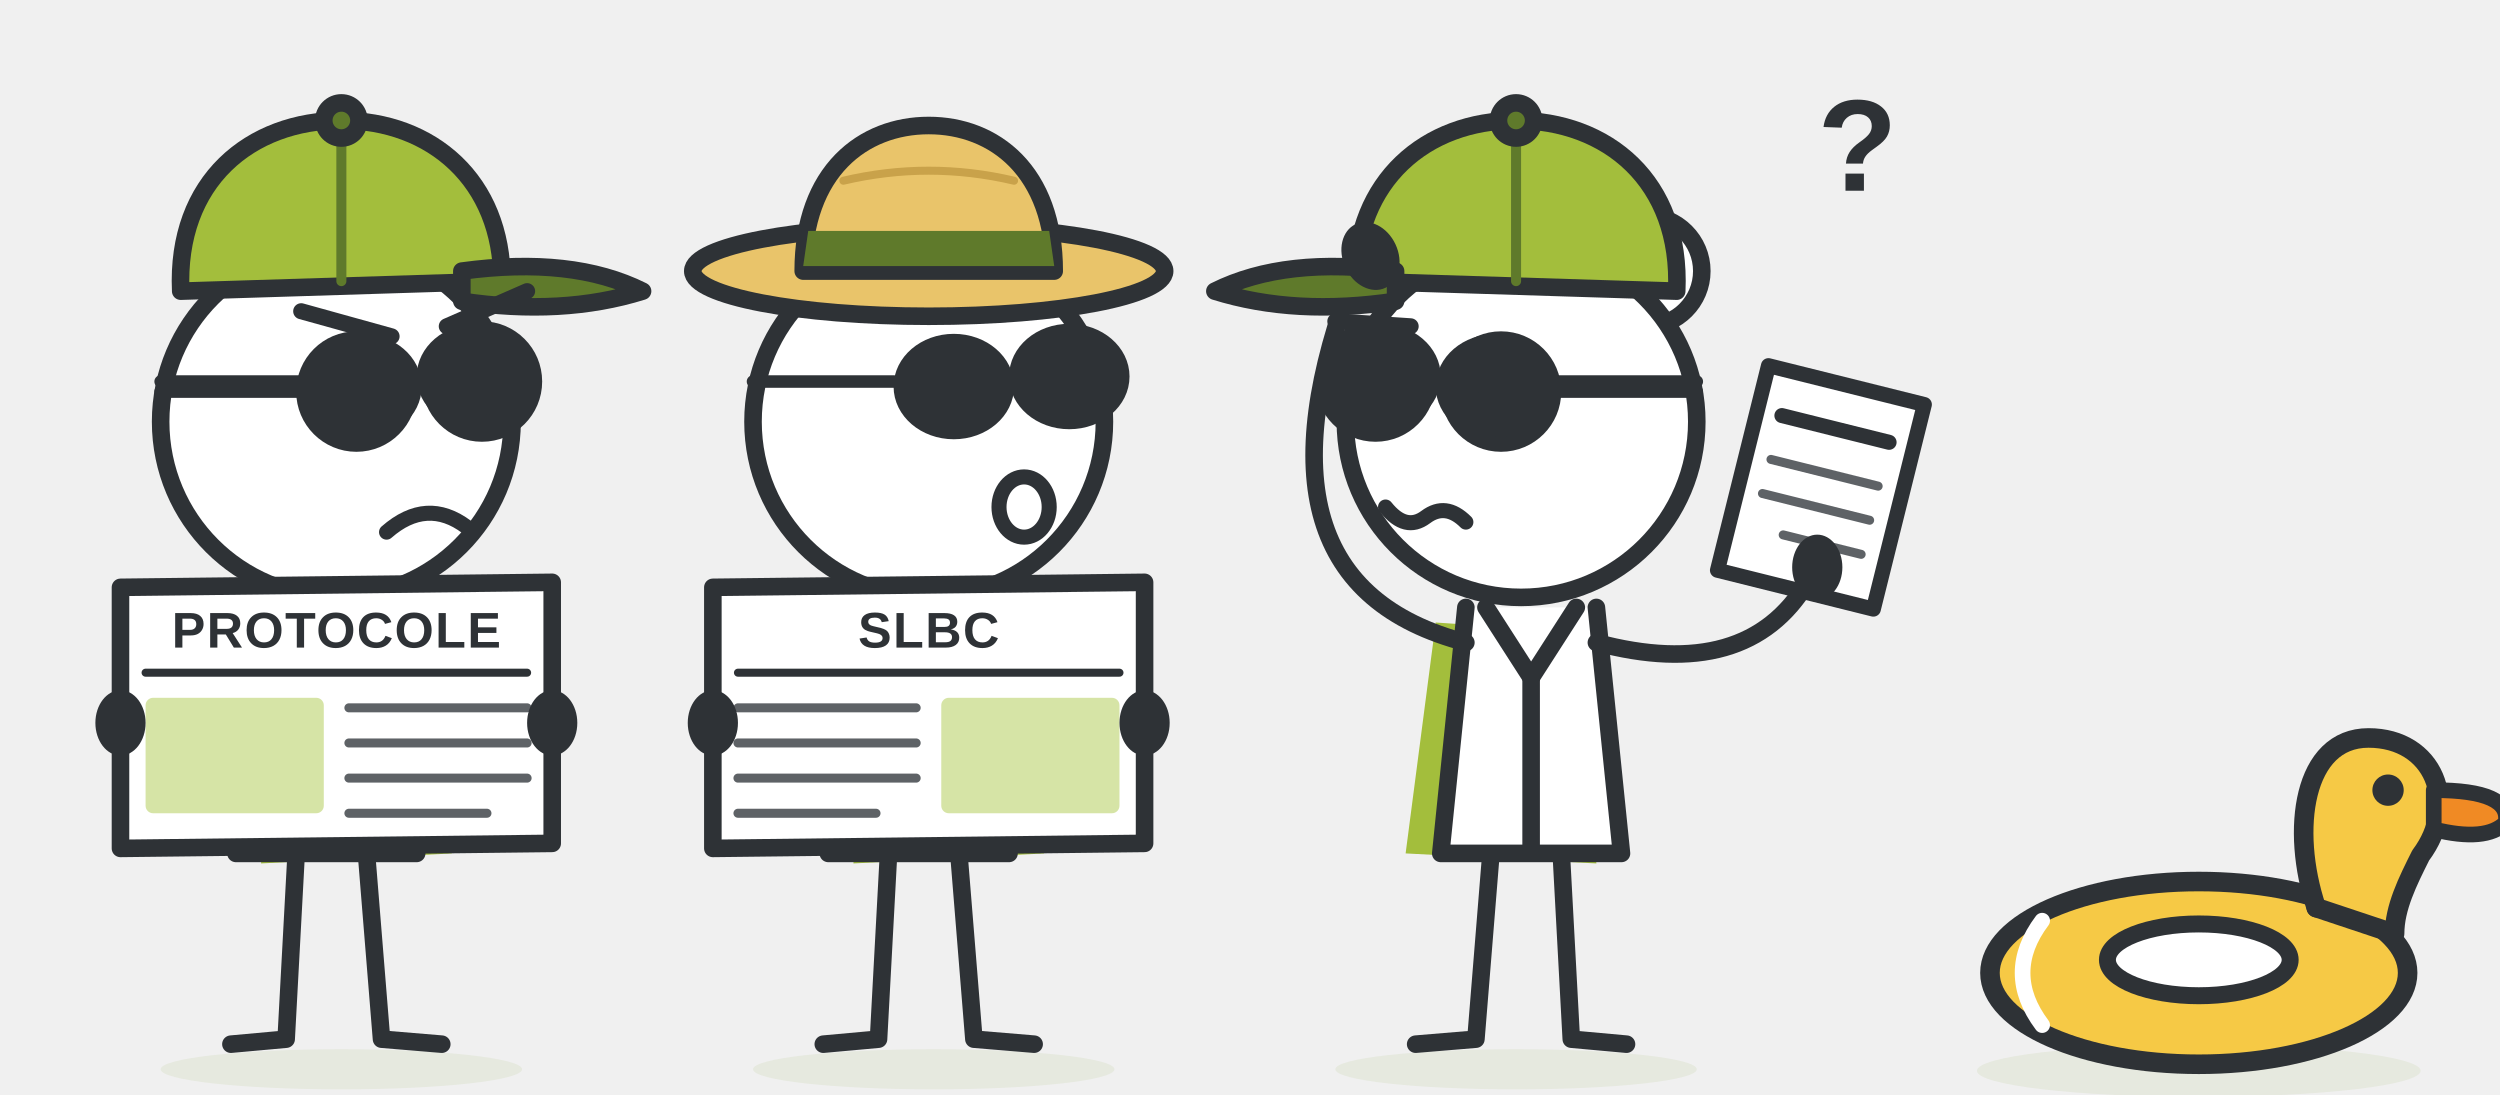
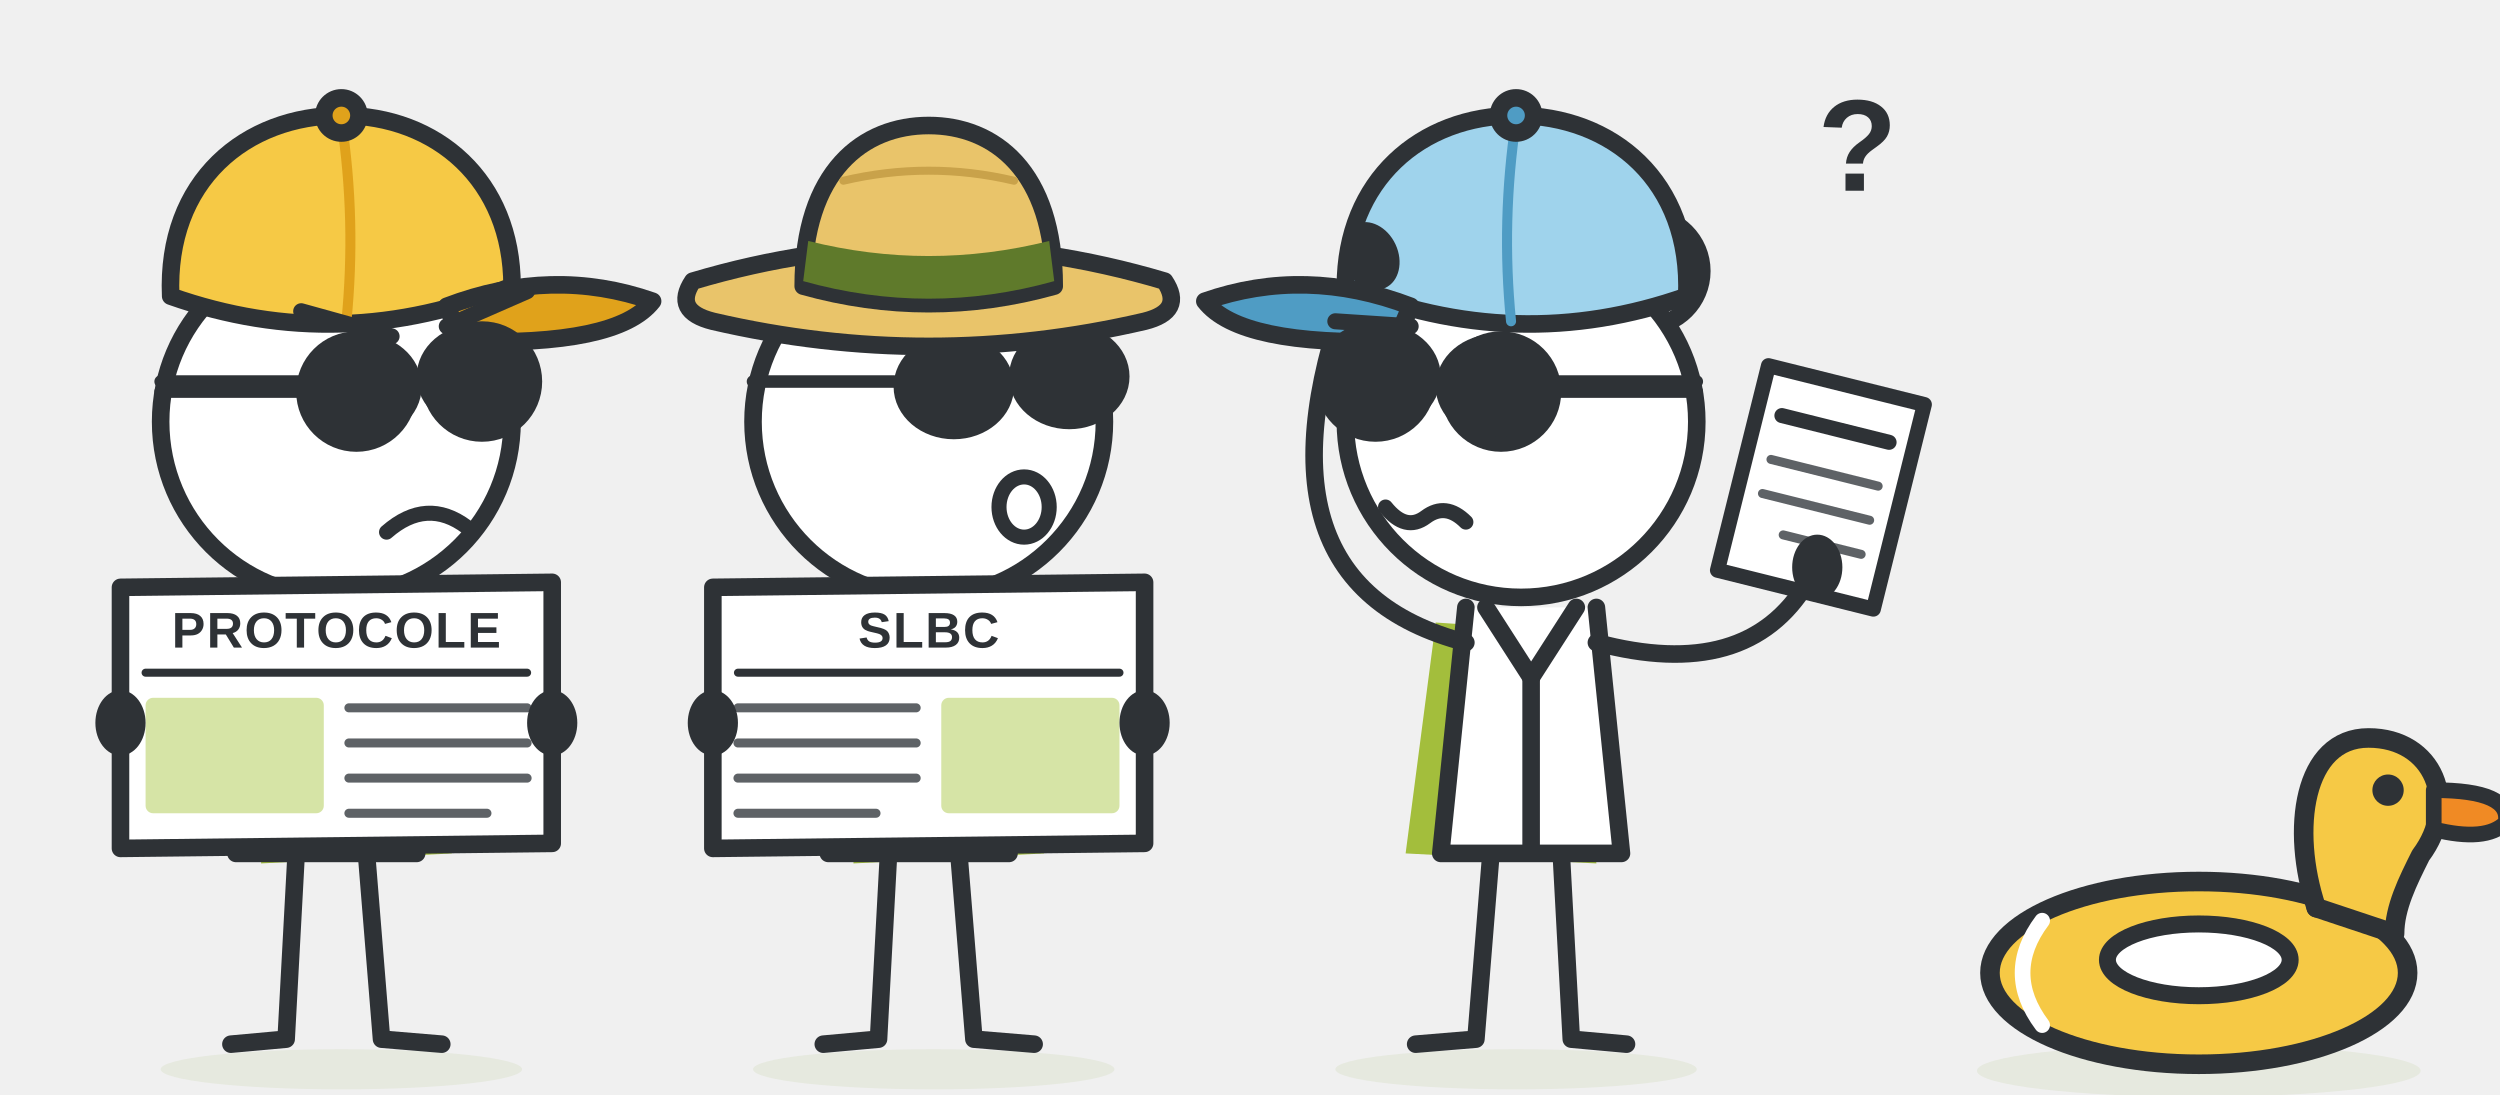
<svg xmlns="http://www.w3.org/2000/svg" aria-hidden="true" focusable="false" viewBox="28 -6 498 218" fill="none" stroke="#2E3236" stroke-width="3.5" stroke-linecap="round" stroke-linejoin="round">
  <g class="perso">
    <g transform="translate(0 6)">
      <ellipse cx="96" cy="201" rx="36" ry="4" fill="#E6E9DF" stroke="none" />
      <path d="M84 114 L112 112 L118 158 L80 160 Z" fill="#A3BE3C" stroke="none" />
      <path d="M87 158 L85 195 L74 196" />
      <path d="M101 158 L104 195 L116 196" />
      <path d="M80 109 L75 158 L111 158 L106 109" fill="#FFFFFF" />
      <path d="M84 109 L93 123 L102 109" />
      <path d="M93 123 L93 157" />
      <circle cx="95" cy="72" r="35" fill="#FFFFFF" />
      <path d="M60 64 L88 64" stroke-width="2.5" />
      <ellipse cx="100" cy="65" rx="10.5" ry="9" fill="#2E3236" stroke-width="3" />
      <ellipse cx="123" cy="63" rx="10.5" ry="9" fill="#2E3236" stroke-width="3" />
      <path d="M110 64 Q112 61.5 114 63" stroke-width="2.5" />
-       <path d="M64 46 C63 24 78 12 96 12 C114 12 128 24 128 44 Z" fill="#A3BE3C" />
-       <path d="M120 42 Q142 39 156 46 Q140 51 120 48 Z" fill="#5F7A2B" />
-       <path d="M96 13 L96 44" stroke="#5F7A2B" stroke-width="2" />
-       <circle cx="96" cy="12" r="3.5" fill="#5F7A2B" />
+       <path d="M62 47 C61 24 77 11 96 11 C115 11 130 24 130 45 Q96 59 62 47 Z" fill="#F6C945" />
+       <path d="M117 49 Q138 41 158 48 Q151 57 120 56 Z" fill="#E0A21B" />
+       <path d="M96 12 Q99 32 97 52" stroke="#E0A21B" stroke-width="2" fill="none" />
+       <circle cx="96" cy="11" r="3.5" fill="#E0A21B" />
      <path d="M60 66 L88 66" stroke-width="2.5" />
      <circle cx="99" cy="66" r="10.5" fill="#2E3236" stroke-width="3" />
      <circle cx="124" cy="64" r="10.5" fill="#2E3236" stroke-width="3" />
      <path d="M109.5 65 Q111.5 62.5 113.5 64.5" stroke-width="2.5" />
      <circle cx="101" cy="70" r="2.6" fill="#2E3236" stroke="none" />
      <circle cx="125" cy="68" r="2.6" fill="#2E3236" stroke="none" />
      <path d="M105 94 Q113 87 121 93" stroke-width="3" />
      <path d="M88 50 L106 55" stroke-width="3.2" />
      <path d="M117 53 L133 46" stroke-width="3.2" />
    </g>
    <path d="M52 111 L138 110 L138 162 L52 163 Z" fill="#FFFFFF" />
    <text x="95" y="123" text-anchor="middle" font-family="Figtree, Arial, sans-serif" font-weight="800" font-size="10" letter-spacing="0.3" fill="#2E3236" stroke="none">PROTOCOLE</text>
    <path d="M57 128 L133 128" stroke-width="1.6" />
    <rect x="57" y="133" width="35.5" height="23" rx="1.5" fill="#D6E4A6" stroke="none" />
    <path d="M97.5 135 L133 135" stroke="#5E6266" stroke-width="1.8" />
    <path d="M97.5 142 L133 142" stroke="#5E6266" stroke-width="1.8" />
    <path d="M97.5 149 L133 149" stroke="#5E6266" stroke-width="1.8" />
    <path d="M97.5 156 L125 156" stroke="#5E6266" stroke-width="1.8" />
    <ellipse cx="52" cy="138" rx="5" ry="6.5" fill="#2E3236" stroke="none" />
    <ellipse cx="138" cy="138" rx="5" ry="6.5" fill="#2E3236" stroke="none" />
  </g>
  <g class="perso">
    <g transform="translate(118 6)">
      <ellipse cx="96" cy="201" rx="36" ry="4" fill="#E6E9DF" stroke="none" />
      <path d="M84 114 L112 112 L118 158 L80 160 Z" fill="#A3BE3C" stroke="none" />
      <path d="M87 158 L85 195 L74 196" />
      <path d="M101 158 L104 195 L116 196" />
      <path d="M80 109 L75 158 L111 158 L106 109" fill="#FFFFFF" />
      <path d="M84 109 L93 123 L102 109" />
      <path d="M93 123 L93 157" />
      <circle cx="95" cy="72" r="35" fill="#FFFFFF" />
      <path d="M60 64 L88 64" stroke-width="2.5" />
      <ellipse cx="100" cy="65" rx="10.5" ry="9" fill="#2E3236" stroke-width="3" />
      <ellipse cx="123" cy="63" rx="10.5" ry="9" fill="#2E3236" stroke-width="3" />
      <path d="M110 64 Q112 61.5 114 63" stroke-width="2.5" />
-       <ellipse cx="95" cy="42" rx="47" ry="9" fill="#E9C46A" />
-       <path d="M70 42 C70 22 82 13 95 13 C108 13 120 22 120 42 Z" fill="#E9C46A" />
-       <path d="M71 34 L119 34 L120 41 L70 41 Z" fill="#5F7A2B" stroke="none" />
+       <path d="M48 44 Q95 30 142 44 Q146 50 138 52 Q95 62 52 52 Q44 50 48 44 Z" fill="#E9C46A" />
+       <path d="M70 45 C70 22 82 13 95 13 C108 13 120 22 120 45 Q95 52 70 45 Z" fill="#E9C46A" />
+       <path d="M71 36 Q95 42 119 36 L120 44 Q95 51 70 44 Z" fill="#5F7A2B" stroke="none" />
      <path d="M78 24 Q95 20 112 24" stroke="#C9A24A" stroke-width="1.6" />
      <circle cx="100" cy="67" r="3.3" fill="#2E3236" stroke="none" />
      <circle cx="120" cy="65" r="3.3" fill="#2E3236" stroke="none" />
      <ellipse cx="114" cy="89" rx="5" ry="6" fill="#FFFFFF" stroke-width="3" />
    </g>
    <path d="M170 111 L256 110 L256 162 L170 163 Z" fill="#FFFFFF" />
    <text x="213" y="123" text-anchor="middle" font-family="Figtree, Arial, sans-serif" font-weight="800" font-size="10" letter-spacing="0.3" fill="#2E3236" stroke="none">SLBC</text>
    <path d="M175 128 L251 128" stroke-width="1.6" />
    <rect x="215.5" y="133" width="35.5" height="23" rx="1.5" fill="#D6E4A6" stroke="none" />
    <path d="M175 135 L210.5 135" stroke="#5E6266" stroke-width="1.8" />
    <path d="M175 142 L210.5 142" stroke="#5E6266" stroke-width="1.8" />
    <path d="M175 149 L210.5 149" stroke="#5E6266" stroke-width="1.8" />
    <path d="M175 156 L202.5 156" stroke="#5E6266" stroke-width="1.8" />
    <ellipse cx="170" cy="138" rx="5" ry="6.5" fill="#2E3236" stroke="none" />
    <ellipse cx="256" cy="138" rx="5" ry="6.5" fill="#2E3236" stroke="none" />
  </g>
  <g class="perso">
    <g transform="translate(236 6) translate(190 0) scale(-1 1)">
      <ellipse cx="96" cy="201" rx="36" ry="4" fill="#E6E9DF" stroke="none" />
      <path d="M84 114 L112 112 L118 158 L80 160 Z" fill="#A3BE3C" stroke="none" />
      <path d="M87 158 L85 195 L74 196" />
      <path d="M101 158 L104 195 L116 196" />
      <path d="M80 109 L75 158 L111 158 L106 109" fill="#FFFFFF" />
      <path d="M84 109 L93 123 L102 109" />
      <path d="M93 123 L93 157" />
      <path d="M106 116 Q152 104 128 42" />
      <circle cx="70" cy="42" r="11" fill="#FFFFFF" />
      <circle cx="95" cy="72" r="35" fill="#FFFFFF" />
      <path d="M60 64 L88 64" stroke-width="2.5" />
      <ellipse cx="100" cy="65" rx="10.5" ry="9" fill="#2E3236" stroke-width="3" />
      <ellipse cx="123" cy="63" rx="10.5" ry="9" fill="#2E3236" stroke-width="3" />
      <path d="M110 64 Q112 61.5 114 63" stroke-width="2.5" />
-       <path d="M64 46 C63 24 78 12 96 12 C114 12 128 24 128 44 Z" fill="#A3BE3C" />
-       <path d="M120 42 Q142 39 156 46 Q140 51 120 48 Z" fill="#5F7A2B" />
-       <path d="M96 13 L96 44" stroke="#5F7A2B" stroke-width="2" />
-       <circle cx="96" cy="12" r="3.5" fill="#5F7A2B" />
+       <path d="M62 47 C61 24 77 11 96 11 C115 11 130 24 130 45 Q96 59 62 47 Z" fill="#9FD3EC" />
+       <path d="M117 49 Q138 41 158 48 Q151 57 120 56 Z" fill="#4F9CC4" />
+       <path d="M96 12 Q99 32 97 52" stroke="#4F9CC4" stroke-width="2" fill="none" />
+       <circle cx="96" cy="11" r="3.5" fill="#4F9CC4" />
      <path d="M60 66 L88 66" stroke-width="2.5" />
      <circle cx="99" cy="66" r="10.5" fill="#2E3236" stroke-width="3" />
      <circle cx="124" cy="64" r="10.5" fill="#2E3236" stroke-width="3" />
      <path d="M109.5 65 Q111.5 62.5 113.5 64.5" stroke-width="2.5" />
      <circle cx="101" cy="67" r="2.6" fill="#2E3236" stroke="none" />
      <circle cx="125" cy="65" r="2.6" fill="#2E3236" stroke="none" />
      <path d="M106 92 Q110 88 114 91 Q118 94 122 89" stroke-width="3" />
      <path d="M117 53 L132 52" stroke-width="3.2" />
      <path d="M80 116 Q50 124 38 104" />
      <g transform="translate(-16 2) rotate(-14 52 86)">
        <path d="M36 62 L68 62 L68 104 L36 104 Z" fill="#FFFFFF" stroke-width="3" />
        <path d="M41 71 L63 71" stroke="#2E3236" stroke-width="3" />
        <path d="M41 80 L63 80" stroke="#5E6266" stroke-width="1.8" />
        <path d="M41 87 L63 87" stroke="#5E6266" stroke-width="1.8" />
        <path d="M41 94 L57 94" stroke="#5E6266" stroke-width="1.8" />
      </g>
      <ellipse cx="36" cy="101" rx="5" ry="6.5" fill="#2E3236" stroke="none" />
      <ellipse cx="125" cy="39" rx="5.5" ry="7" fill="#2E3236" stroke="none" transform="rotate(25 125 39)" />
    </g>
    <text x="398" y="32" text-anchor="middle" font-family="Figtree, Arial, sans-serif" font-weight="800" font-size="26" fill="#2E3236" stroke="none">?</text>
  </g>
  <g class="bouee" transform="translate(466 206) scale(1.3) translate(-466 -206)">
    <ellipse cx="466" cy="207" rx="34" ry="4" fill="#E6E9DF" stroke="none" />
    <ellipse cx="466" cy="192" rx="32" ry="14" fill="#F6C945" stroke="#2E3236" stroke-width="3" />
    <ellipse cx="466" cy="190" rx="14" ry="5.5" fill="#FFFFFF" stroke="#2E3236" stroke-width="2.6" />
    <path d="M442 184 Q436 192 442 200" stroke="#FFFFFF" stroke-width="2.4" fill="none" />
    <path d="M484 182 C482 170 486 162 492 160" stroke="#2E3236" stroke-width="3" fill="none" />
    <path d="M484 182 C480 170 482 156 492 156 C502 156 506 166 500 174 C498 178 496 182 496 186 Z" fill="#F6C945" stroke="#2E3236" stroke-width="3" />
    <path d="M502 164 Q514 164 513 169 Q510 172 502 170 Z" fill="#F08A24" stroke="#2E3236" stroke-width="2.4" />
    <circle cx="495" cy="164" r="2.4" fill="#2E3236" stroke="none" />
  </g>
</svg>
